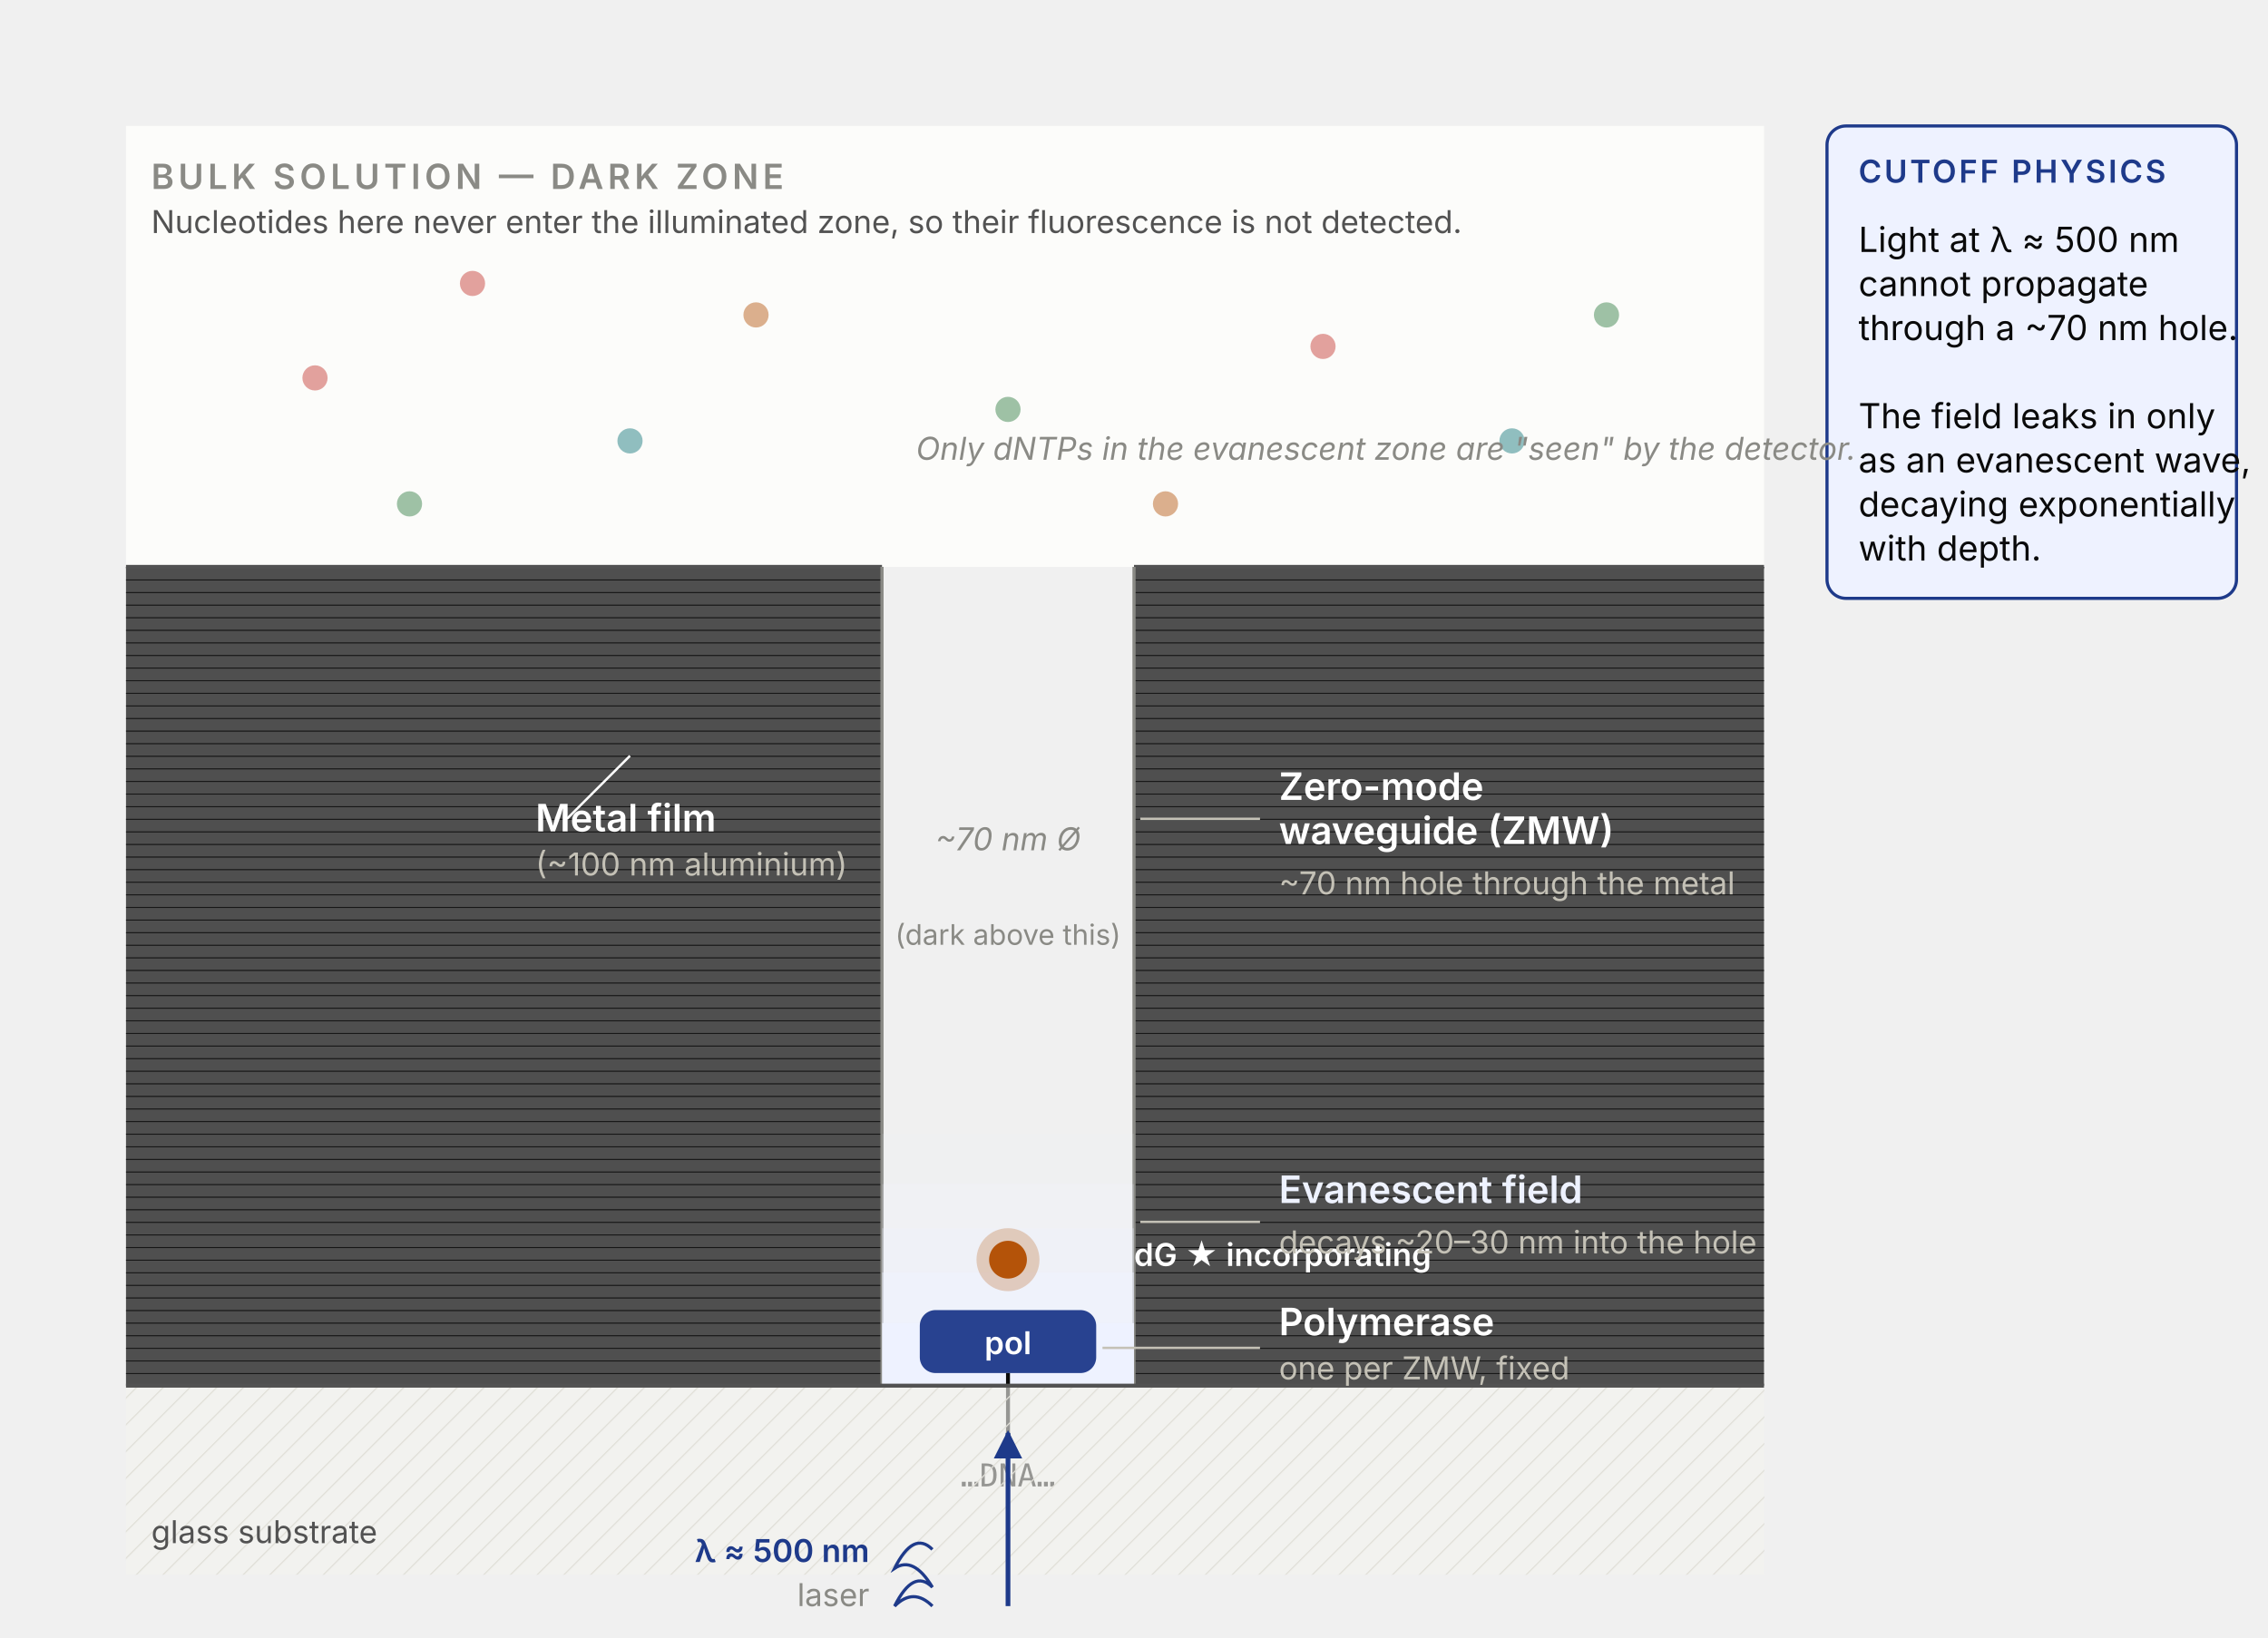
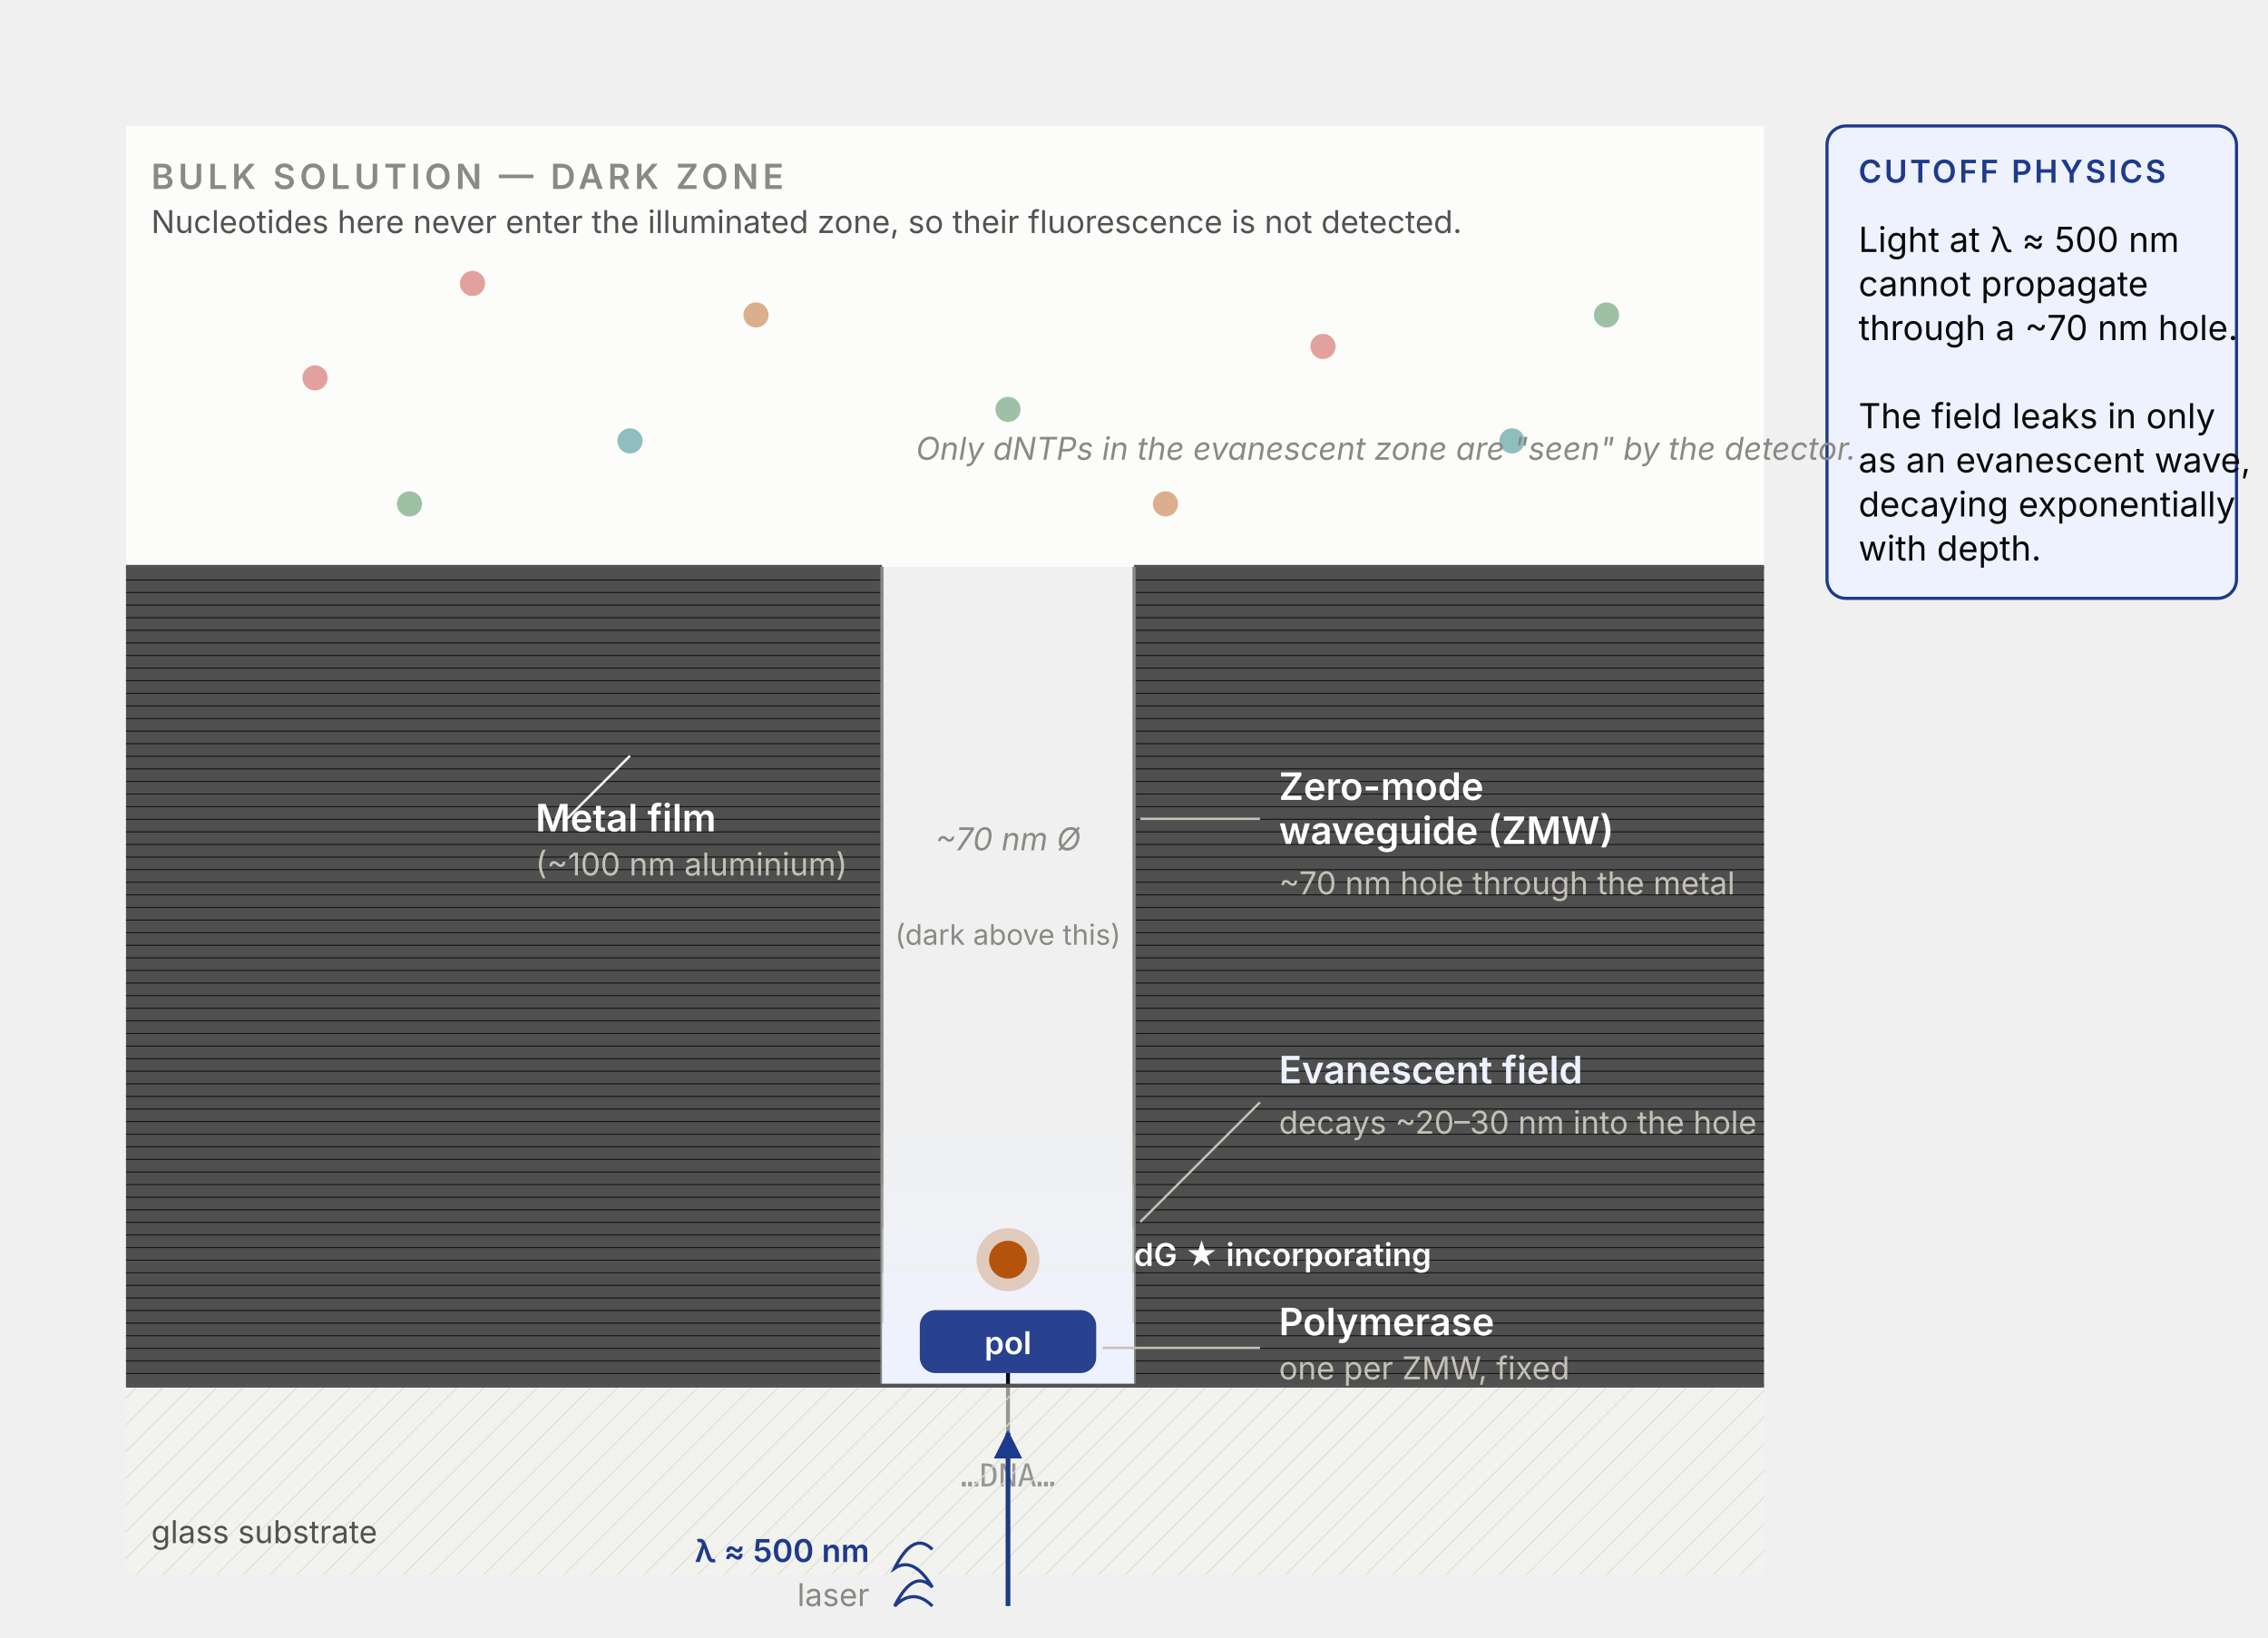
<svg xmlns="http://www.w3.org/2000/svg" viewBox="0 0 720 520" role="img" aria-labelledby="t d">
  <defs>
    <marker id="arrow-accent" viewBox="0 0 10 10" refX="9" refY="5" markerWidth="6" markerHeight="6" orient="auto-start-reverse">
      <path d="M 0 0 L 10 5 L 0 10 z" fill="#1e3a8a" />
    </marker>
    <pattern id="glass-hatch" patternUnits="userSpaceOnUse" width="6" height="6" patternTransform="rotate(45)">
      <line x1="0" y1="0" x2="0" y2="6" stroke="#c4c1b6" stroke-width="0.75" />
    </pattern>
    <pattern id="metal-hatch" patternUnits="userSpaceOnUse" width="4" height="4" patternTransform="rotate(90)">
      <line x1="0" y1="0" x2="0" y2="4" stroke="#0a0a0a" stroke-width="0.5" />
    </pattern>
  </defs>
  <rect x="40" y="40" width="520" height="140" fill="#fcfcfa" />
  <text x="48" y="60" font-family="Inter, sans-serif" font-size="11" font-weight="600" fill="#8a8a85" letter-spacing="0.12em">BULK SOLUTION — DARK ZONE</text>
  <text x="48" y="74" font-family="Inter, sans-serif" font-size="10" fill="#525252">Nucleotides here never enter the illuminated zone, so their fluorescence is not detected.</text>
  <g opacity="0.45">
    <g fill="#c4342c">
      <circle cx="100" cy="120" r="4" />
      <circle cx="150" cy="90" r="4" />
      <circle cx="420" cy="110" r="4" />
    </g>
    <g fill="#0d7377">
      <circle cx="200" cy="140" r="4" />
      <circle cx="480" cy="140" r="4" />
    </g>
    <g fill="#b45309">
      <circle cx="240" cy="100" r="4" />
      <circle cx="370" cy="160" r="4" />
    </g>
    <g fill="#2d7a3e">
      <circle cx="130" cy="160" r="4" />
      <circle cx="320" cy="130" r="4" />
      <circle cx="510" cy="100" r="4" />
    </g>
  </g>
  <g>
    <rect x="40" y="180" width="240" height="260" fill="url(#metal-hatch)" />
    <rect x="40" y="180" width="240" height="260" fill="#0a0a0a" opacity="0.7" />
    <rect x="360" y="180" width="200" height="260" fill="url(#metal-hatch)" />
    <rect x="360" y="180" width="200" height="260" fill="#0a0a0a" opacity="0.7" />
  </g>
  <g stroke="#525252" stroke-width="1.25" fill="none">
    <line x1="40" y1="180" x2="280" y2="180" />
    <line x1="360" y1="180" x2="560" y2="180" />
  </g>
  <g stroke="#8a8a85" stroke-width="1" fill="none">
    <line x1="280" y1="180" x2="280" y2="440" />
    <line x1="360" y1="180" x2="360" y2="440" />
  </g>
  <g>
    <rect x="280" y="420" width="80" height="20" fill="#eef2ff" opacity="1.0" />
    <rect x="280" y="404" width="80" height="16" fill="#eef2ff" opacity="0.7" />
    <rect x="280" y="390" width="80" height="14" fill="#eef2ff" opacity="0.45" />
    <rect x="280" y="376" width="80" height="14" fill="#eef2ff" opacity="0.25" />
    <rect x="280" y="360" width="80" height="16" fill="#eef2ff" opacity="0.1" />
  </g>
  <text x="320" y="270" font-family="Inter, sans-serif" font-size="10" fill="#8a8a85" text-anchor="middle" font-style="italic">~70 nm Ø</text>
  <text x="320" y="300" font-family="Inter, sans-serif" font-size="9" fill="#8a8a85" text-anchor="middle">(dark above this)</text>
  <g>
    <rect x="292" y="416" width="56" height="20" rx="5" fill="#1e3a8a" opacity="0.95" />
    <text x="320" y="430" font-family="Inter, sans-serif" font-size="10" font-weight="600" fill="#ffffff" text-anchor="middle">pol</text>
  </g>
  <g>
    <circle cx="320" cy="400" r="6" fill="#b45309" />
    <circle cx="320" cy="400" r="10" fill="#b45309" opacity="0.25" />
    <text x="360" y="402" font-family="Inter, sans-serif" font-size="10" fill="#ffffff" font-weight="600">dG ★ incorporating</text>
  </g>
  <g stroke="#0a0a0a" stroke-width="1.25" fill="none">
    <line x1="320" y1="436" x2="320" y2="460" />
  </g>
  <g font-family="JetBrains Mono, monospace" font-size="10" fill="#0a0a0a" text-anchor="middle">
    <text x="320" y="472">…DNA…</text>
  </g>
  <rect x="40" y="440" width="520" height="60" fill="url(#glass-hatch)" />
  <rect x="40" y="440" width="520" height="60" fill="#f4f3ee" opacity="0.6" />
  <line x1="40" y1="440" x2="560" y2="440" stroke="#525252" stroke-width="1.25" />
  <text x="48" y="490" font-family="Inter, sans-serif" font-size="10" fill="#525252">glass substrate</text>
  <g stroke="#1e3a8a" stroke-width="1.5" fill="none">
    <line x1="320" y1="510" x2="320" y2="455" marker-end="url(#arrow-accent)" />
  </g>
  <g stroke="#1e3a8a" stroke-width="1" fill="none">
    <path d="M 296 510 Q 290 504 284 510 Q 290 498 296 504 Q 290 494 284 498 Q 290 486 296 492" />
  </g>
  <text x="276" y="496" font-family="Inter, sans-serif" font-size="10" fill="#1e3a8a" font-weight="600" text-anchor="end">λ ≈ 500 nm</text>
  <text x="276" y="510" font-family="Inter, sans-serif" font-size="10" fill="#8a8a85" text-anchor="end">laser</text>
  <g font-family="Inter, sans-serif" font-size="12">
    <line x1="362" y1="260" x2="400" y2="260" stroke="#c4c1b6" stroke-width="0.75" />
    <text x="406" y="254" font-weight="600" fill="#ffffff">Zero-mode</text>
    <text x="406" y="268" font-weight="600" fill="#ffffff">waveguide (ZMW)</text>
    <text x="406" y="284" font-size="10" fill="#c4c1b6">~70 nm hole through the metal</text>
    <line x1="200" y1="240" x2="180" y2="260" stroke="#ffffff" stroke-width="0.75" />
    <text x="170" y="264" font-weight="600" fill="#ffffff">Metal film</text>
    <text x="170" y="278" font-size="10" fill="#c4c1b6">(~100 nm aluminium)</text>
-     <line x1="362" y1="388" x2="400" y2="388" stroke="#c4c1b6" stroke-width="0.75" />
-     <text x="406" y="382" font-weight="600" fill="#eef2ff">Evanescent field</text>
-     <text x="406" y="398" font-size="10" fill="#c4c1b6">decays ~20–30 nm into the hole</text>
+     <line x1="362" y1="388" x2="400" y2="350" stroke="#c4c1b6" stroke-width="0.75" />
+     <text x="406" y="344" font-weight="600" fill="#eef2ff">Evanescent field</text>
+     <text x="406" y="360" font-size="10" fill="#c4c1b6">decays ~20–30 nm into the hole</text>
    <line x1="350" y1="428" x2="400" y2="428" stroke="#c4c1b6" stroke-width="0.75" />
    <text x="406" y="424" font-weight="600" fill="#ffffff">Polymerase</text>
    <text x="406" y="438" font-size="10" fill="#c4c1b6">one per ZMW, fixed</text>
  </g>
  <g transform="translate(580 40)">
    <rect x="0" y="0" width="130" height="150" rx="6" fill="#eef2ff" stroke="#1e3a8a" stroke-width="1" />
    <text x="10" y="18" font-family="Inter, sans-serif" font-size="10" font-weight="600" fill="#1e3a8a" letter-spacing="0.08em">CUTOFF PHYSICS</text>
    <text x="10" y="40" font-family="Inter, sans-serif" font-size="11" fill="#0a0a0a">Light at λ ≈ 500 nm</text>
    <text x="10" y="54" font-family="Inter, sans-serif" font-size="11" fill="#0a0a0a">cannot propagate</text>
    <text x="10" y="68" font-family="Inter, sans-serif" font-size="11" fill="#0a0a0a">through a ~70 nm hole.</text>
    <text x="10" y="96" font-family="Inter, sans-serif" font-size="11" fill="#0a0a0a">The field leaks in only</text>
    <text x="10" y="110" font-family="Inter, sans-serif" font-size="11" fill="#0a0a0a">as an evanescent wave,</text>
    <text x="10" y="124" font-family="Inter, sans-serif" font-size="11" fill="#0a0a0a">decaying exponentially</text>
    <text x="10" y="138" font-family="Inter, sans-serif" font-size="11" fill="#0a0a0a">with depth.</text>
  </g>
  <text x="440" y="146" font-family="Inter, sans-serif" font-size="10" fill="#8a8a85" font-style="italic" text-anchor="middle">Only dNTPs in the evanescent zone are "seen" by the detector.</text>
</svg>
